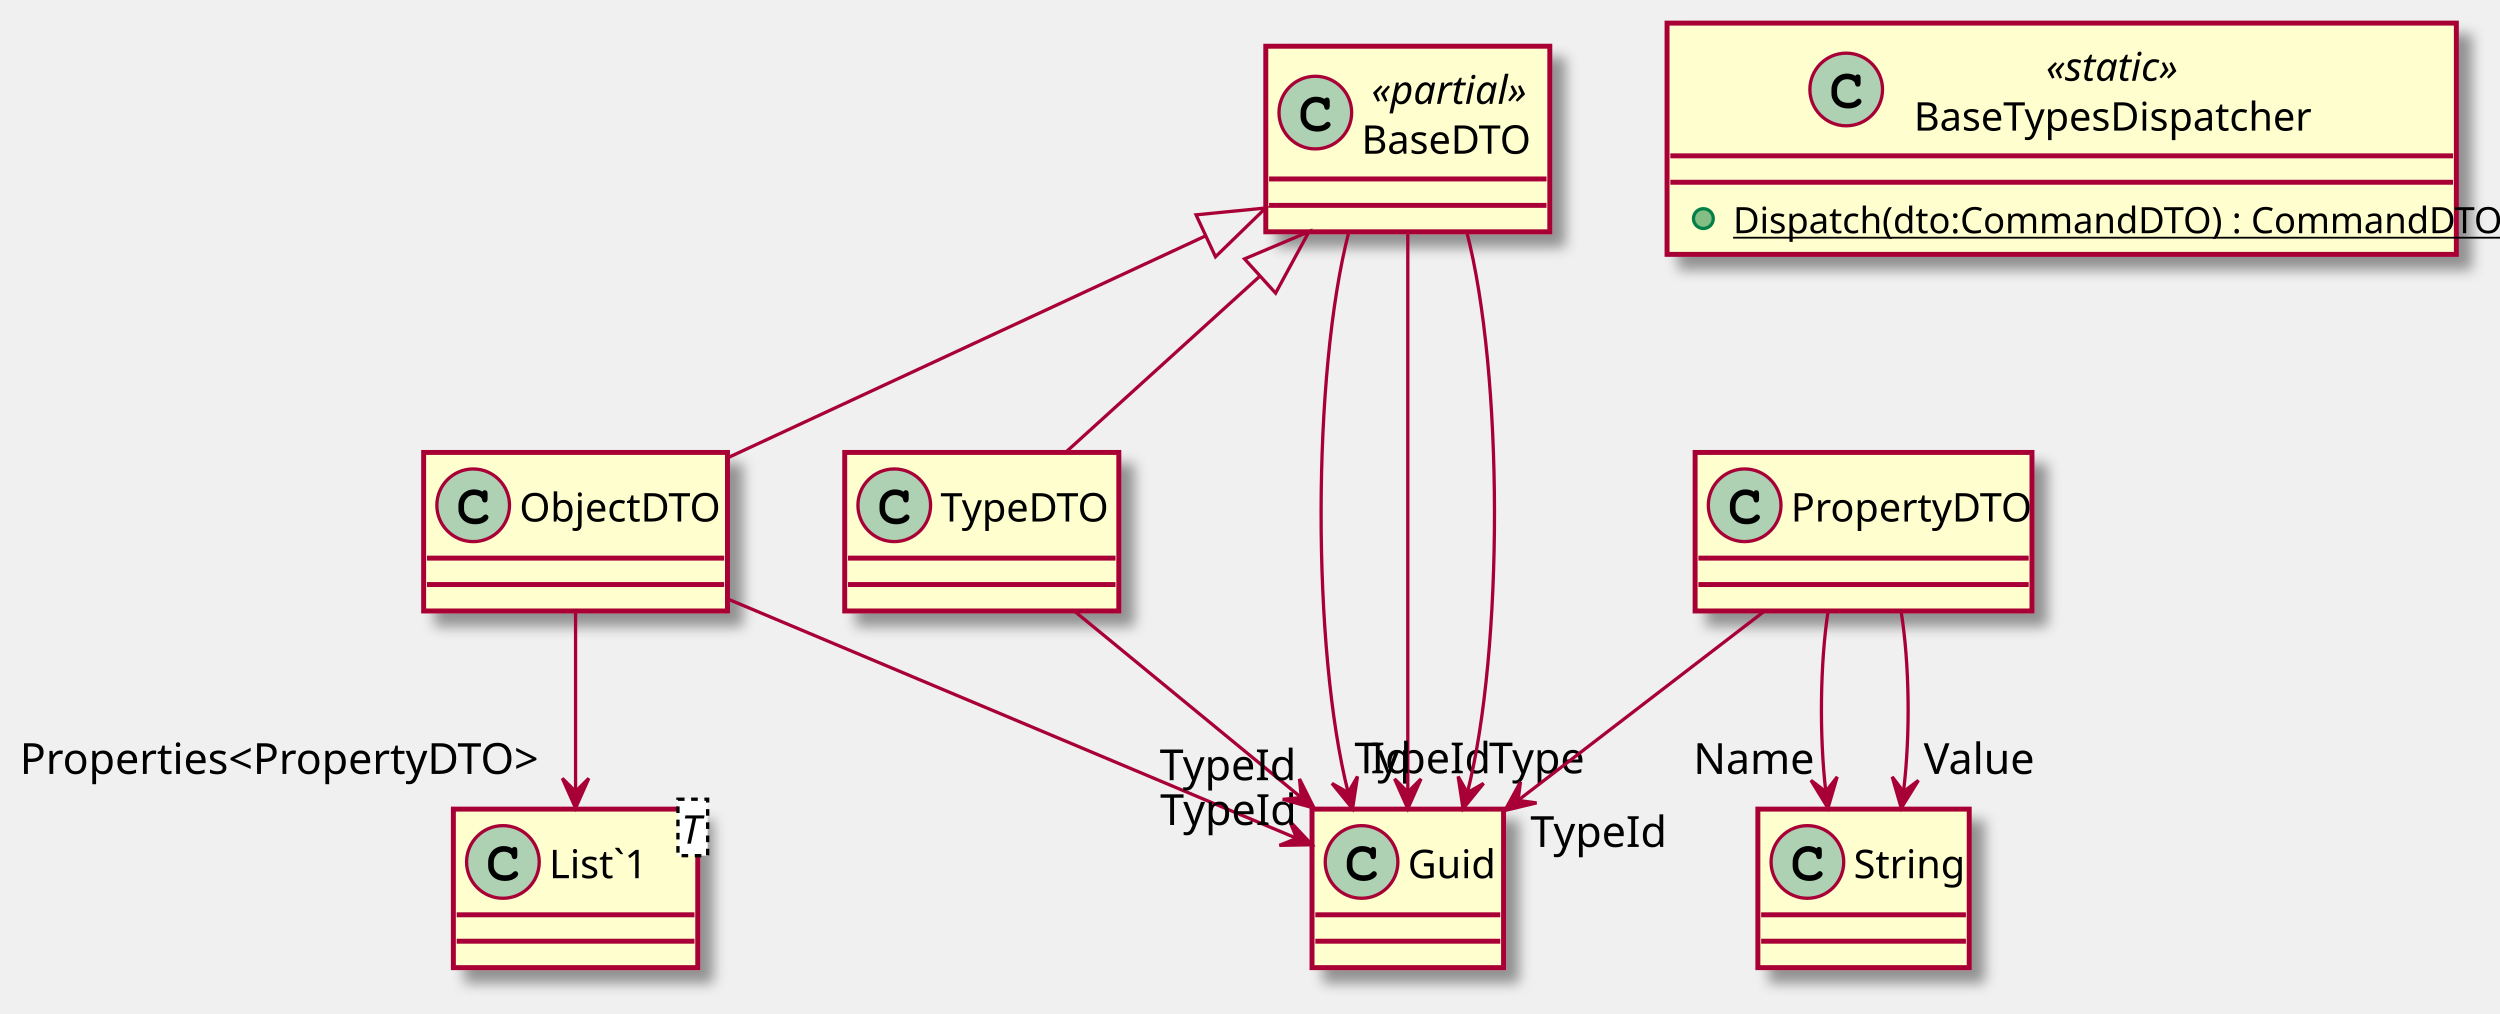
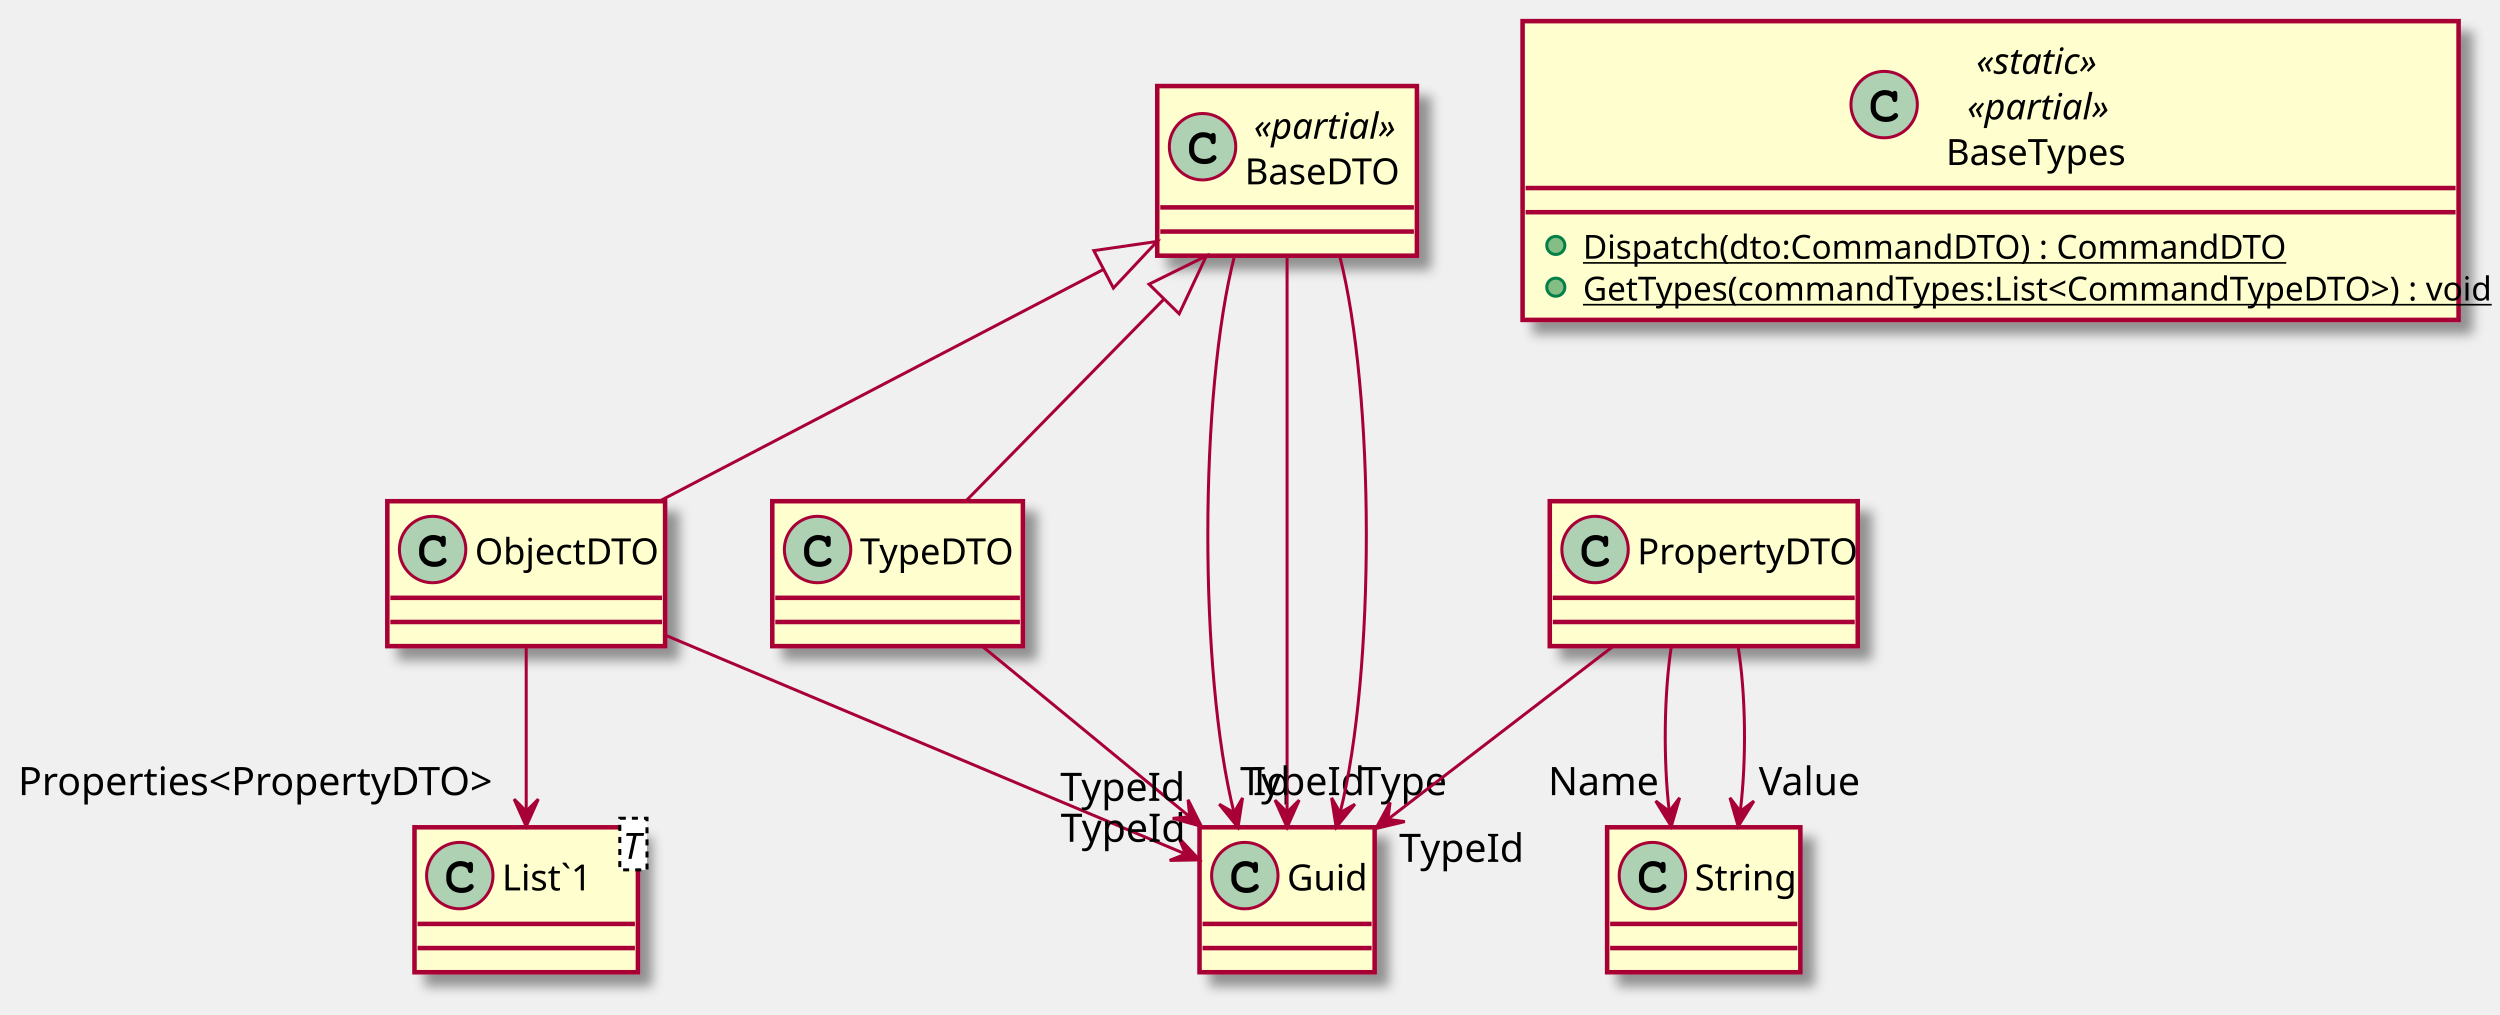
- <svg xmlns="http://www.w3.org/2000/svg" contentScriptType="application/ecmascript" contentStyleType="text/css" height="307px" preserveAspectRatio="none" style="width:757px;height:307px;background:#FFFFFF;" version="1.1" viewBox="0 0 757 307" width="757px" zoomAndPan="magnify">
+ <svg xmlns="http://www.w3.org/2000/svg" contentScriptType="application/ecmascript" contentStyleType="text/css" height="336px" preserveAspectRatio="none" style="width:828px;height:336px;background:#FFFFFF;" version="1.1" viewBox="0 0 828 336" width="828px" zoomAndPan="magnify">
  <defs>
-     <filter height="300%" id="fe3j4fyszz6uo" width="300%" x="-1" y="-1">
+     <filter height="300%" id="fujq2qjfokccp" width="300%" x="-1" y="-1">
      <feGaussianBlur result="blurOut" stdDeviation="2.0" />
      <feColorMatrix in="blurOut" result="blurOut2" type="matrix" values="0 0 0 0 0 0 0 0 0 0 0 0 0 0 0 0 0 0 .4 0" />
      <feOffset dx="4.0" dy="4.0" in="blurOut2" result="blurOut3" />
      <feBlend in="SourceGraphic" in2="blurOut3" mode="normal" />
    </filter>
  </defs>
  <g>
-     <rect codeLine="1" fill="#FEFECE" filter="url(#fe3j4fyszz6uo)" height="56.188" id="BaseDTO" style="stroke:#A80036;stroke-width:1.5;" width="86" x="383.281" y="14" />
-     <ellipse cx="398.281" cy="34.094" fill="#ADD1B2" rx="11" ry="11" style="stroke:#A80036;stroke-width:1.0;" />
-     <path d="M401.047,29.969 Q401.203,29.75 401.391,29.641 Q401.578,29.531 401.797,29.531 Q402.172,29.531 402.406,29.789 Q402.641,30.047 402.641,30.656 L402.641,32.109 Q402.641,32.719 402.406,32.984 Q402.172,33.25 401.797,33.25 Q401.453,33.25 401.25,33.047 Q401.047,32.859 400.938,32.344 Q400.891,31.984 400.703,31.797 Q400.375,31.422 399.766,31.203 Q399.156,30.984 398.531,30.984 Q397.766,30.984 397.133,31.312 Q396.5,31.641 396.008,32.391 Q395.516,33.141 395.516,34.172 L395.516,35.266 Q395.516,36.5 396.406,37.32 Q397.297,38.141 398.891,38.141 Q399.828,38.141 400.484,37.891 Q400.875,37.734 401.297,37.297 Q401.562,37.031 401.711,36.953 Q401.859,36.875 402.062,36.875 Q402.391,36.875 402.648,37.133 Q402.906,37.391 402.906,37.734 Q402.906,38.078 402.562,38.484 Q402.062,39.062 401.266,39.391 Q400.188,39.844 398.891,39.844 Q397.375,39.844 396.172,39.219 Q395.188,38.719 394.5,37.648 Q393.812,36.578 393.812,35.297 L393.812,34.141 Q393.812,32.812 394.43,31.664 Q395.047,30.516 396.141,29.898 Q397.234,29.281 398.469,29.281 Q399.203,29.281 399.852,29.445 Q400.5,29.609 401.047,29.969 Z " fill="#000000" />
-     <text fill="#000000" font-family="sans-serif" font-size="12" font-style="italic" lengthAdjust="spacing" textLength="48" x="415.281" y="31.457">«partial»</text>
-     <text fill="#000000" font-family="sans-serif" font-size="12" lengthAdjust="spacing" textLength="54" x="412.281" y="46.551">BaseDTO</text>
-     <line style="stroke:#A80036;stroke-width:1.5;" x1="384.281" x2="468.281" y1="54.188" y2="54.188" />
-     <line style="stroke:#A80036;stroke-width:1.5;" x1="384.281" x2="468.281" y1="62.188" y2="62.188" />
-     <rect codeLine="3" fill="#FEFECE" filter="url(#fe3j4fyszz6uo)" height="48" id="PropertyDTO" style="stroke:#A80036;stroke-width:1.5;" width="102" x="513.281" y="137" />
-     <ellipse cx="528.281" cy="153" fill="#ADD1B2" rx="11" ry="11" style="stroke:#A80036;stroke-width:1.0;" />
-     <path d="M531.047,148.875 Q531.203,148.656 531.391,148.547 Q531.578,148.438 531.797,148.438 Q532.172,148.438 532.406,148.695 Q532.641,148.953 532.641,149.562 L532.641,151.016 Q532.641,151.625 532.406,151.891 Q532.172,152.156 531.797,152.156 Q531.453,152.156 531.25,151.953 Q531.047,151.766 530.938,151.25 Q530.891,150.891 530.703,150.703 Q530.375,150.328 529.766,150.109 Q529.156,149.891 528.531,149.891 Q527.766,149.891 527.133,150.219 Q526.5,150.547 526.008,151.297 Q525.516,152.047 525.516,153.078 L525.516,154.172 Q525.516,155.406 526.406,156.227 Q527.297,157.047 528.891,157.047 Q529.828,157.047 530.484,156.797 Q530.875,156.641 531.297,156.203 Q531.562,155.938 531.711,155.859 Q531.859,155.781 532.062,155.781 Q532.391,155.781 532.648,156.039 Q532.906,156.297 532.906,156.641 Q532.906,156.984 532.562,157.391 Q532.062,157.969 531.266,158.297 Q530.188,158.75 528.891,158.75 Q527.375,158.75 526.172,158.125 Q525.188,157.625 524.5,156.555 Q523.812,155.484 523.812,154.203 L523.812,153.047 Q523.812,151.719 524.43,150.57 Q525.047,149.422 526.141,148.805 Q527.234,148.188 528.469,148.188 Q529.203,148.188 529.852,148.352 Q530.5,148.516 531.047,148.875 Z " fill="#000000" />
-     <text fill="#000000" font-family="sans-serif" font-size="12" lengthAdjust="spacing" textLength="70" x="542.281" y="157.91">PropertyDTO</text>
-     <line style="stroke:#A80036;stroke-width:1.5;" x1="514.281" x2="614.281" y1="169" y2="169" />
-     <line style="stroke:#A80036;stroke-width:1.5;" x1="514.281" x2="614.281" y1="177" y2="177" />
-     <rect codeLine="5" fill="#FEFECE" filter="url(#fe3j4fyszz6uo)" height="48" id="ObjectDTO" style="stroke:#A80036;stroke-width:1.5;" width="92" x="128.281" y="137" />
-     <ellipse cx="143.281" cy="153" fill="#ADD1B2" rx="11" ry="11" style="stroke:#A80036;stroke-width:1.0;" />
-     <path d="M146.047,148.875 Q146.203,148.656 146.391,148.547 Q146.578,148.438 146.797,148.438 Q147.172,148.438 147.406,148.695 Q147.641,148.953 147.641,149.562 L147.641,151.016 Q147.641,151.625 147.406,151.891 Q147.172,152.156 146.797,152.156 Q146.453,152.156 146.25,151.953 Q146.047,151.766 145.938,151.25 Q145.891,150.891 145.703,150.703 Q145.375,150.328 144.766,150.109 Q144.156,149.891 143.531,149.891 Q142.766,149.891 142.133,150.219 Q141.5,150.547 141.008,151.297 Q140.516,152.047 140.516,153.078 L140.516,154.172 Q140.516,155.406 141.406,156.227 Q142.297,157.047 143.891,157.047 Q144.828,157.047 145.484,156.797 Q145.875,156.641 146.297,156.203 Q146.562,155.938 146.711,155.859 Q146.859,155.781 147.062,155.781 Q147.391,155.781 147.648,156.039 Q147.906,156.297 147.906,156.641 Q147.906,156.984 147.562,157.391 Q147.062,157.969 146.266,158.297 Q145.188,158.75 143.891,158.75 Q142.375,158.75 141.172,158.125 Q140.188,157.625 139.5,156.555 Q138.812,155.484 138.812,154.203 L138.812,153.047 Q138.812,151.719 139.43,150.57 Q140.047,149.422 141.141,148.805 Q142.234,148.188 143.469,148.188 Q144.203,148.188 144.852,148.352 Q145.5,148.516 146.047,148.875 Z " fill="#000000" />
-     <text fill="#000000" font-family="sans-serif" font-size="12" lengthAdjust="spacing" textLength="60" x="157.281" y="157.91">ObjectDTO</text>
-     <line style="stroke:#A80036;stroke-width:1.5;" x1="129.281" x2="219.281" y1="169" y2="169" />
-     <line style="stroke:#A80036;stroke-width:1.5;" x1="129.281" x2="219.281" y1="177" y2="177" />
-     <rect codeLine="7" fill="#FEFECE" filter="url(#fe3j4fyszz6uo)" height="48" id="TypeDTO" style="stroke:#A80036;stroke-width:1.5;" width="83" x="255.781" y="137" />
-     <ellipse cx="270.781" cy="153" fill="#ADD1B2" rx="11" ry="11" style="stroke:#A80036;stroke-width:1.0;" />
-     <path d="M273.547,148.875 Q273.703,148.656 273.891,148.547 Q274.078,148.438 274.297,148.438 Q274.672,148.438 274.906,148.695 Q275.141,148.953 275.141,149.562 L275.141,151.016 Q275.141,151.625 274.906,151.891 Q274.672,152.156 274.297,152.156 Q273.953,152.156 273.75,151.953 Q273.547,151.766 273.438,151.25 Q273.391,150.891 273.203,150.703 Q272.875,150.328 272.266,150.109 Q271.656,149.891 271.031,149.891 Q270.266,149.891 269.633,150.219 Q269,150.547 268.508,151.297 Q268.016,152.047 268.016,153.078 L268.016,154.172 Q268.016,155.406 268.906,156.227 Q269.797,157.047 271.391,157.047 Q272.328,157.047 272.984,156.797 Q273.375,156.641 273.797,156.203 Q274.062,155.938 274.211,155.859 Q274.359,155.781 274.562,155.781 Q274.891,155.781 275.148,156.039 Q275.406,156.297 275.406,156.641 Q275.406,156.984 275.062,157.391 Q274.562,157.969 273.766,158.297 Q272.688,158.75 271.391,158.75 Q269.875,158.75 268.672,158.125 Q267.688,157.625 267,156.555 Q266.312,155.484 266.312,154.203 L266.312,153.047 Q266.312,151.719 266.93,150.57 Q267.547,149.422 268.641,148.805 Q269.734,148.188 270.969,148.188 Q271.703,148.188 272.352,148.352 Q273,148.516 273.547,148.875 Z " fill="#000000" />
-     <text fill="#000000" font-family="sans-serif" font-size="12" lengthAdjust="spacing" textLength="51" x="284.781" y="157.91">TypeDTO</text>
-     <line style="stroke:#A80036;stroke-width:1.5;" x1="256.781" x2="337.781" y1="169" y2="169" />
-     <line style="stroke:#A80036;stroke-width:1.5;" x1="256.781" x2="337.781" y1="177" y2="177" />
-     <rect codeLine="9" fill="#FEFECE" filter="url(#fe3j4fyszz6uo)" height="70.023" id="BaseTypesDispatcher" style="stroke:#A80036;stroke-width:1.5;" width="239" x="504.781" y="7" />
-     <ellipse cx="559.031" cy="27.094" fill="#ADD1B2" rx="11" ry="11" style="stroke:#A80036;stroke-width:1.0;" />
-     <path d="M561.797,22.969 Q561.953,22.75 562.141,22.641 Q562.328,22.531 562.547,22.531 Q562.922,22.531 563.156,22.789 Q563.391,23.047 563.391,23.656 L563.391,25.109 Q563.391,25.719 563.156,25.984 Q562.922,26.25 562.547,26.25 Q562.203,26.25 562,26.047 Q561.797,25.859 561.688,25.344 Q561.641,24.984 561.453,24.797 Q561.125,24.422 560.516,24.203 Q559.906,23.984 559.281,23.984 Q558.516,23.984 557.883,24.312 Q557.25,24.641 556.758,25.391 Q556.266,26.141 556.266,27.172 L556.266,28.266 Q556.266,29.5 557.156,30.32 Q558.047,31.141 559.641,31.141 Q560.578,31.141 561.234,30.891 Q561.625,30.734 562.047,30.297 Q562.312,30.031 562.461,29.953 Q562.609,29.875 562.812,29.875 Q563.141,29.875 563.398,30.133 Q563.656,30.391 563.656,30.734 Q563.656,31.078 563.312,31.484 Q562.812,32.062 562.016,32.391 Q560.938,32.844 559.641,32.844 Q558.125,32.844 556.922,32.219 Q555.938,31.719 555.25,30.648 Q554.562,29.578 554.562,28.297 L554.562,27.141 Q554.562,25.812 555.18,24.664 Q555.797,23.516 556.891,22.898 Q557.984,22.281 559.219,22.281 Q559.953,22.281 560.602,22.445 Q561.25,22.609 561.797,22.969 Z " fill="#000000" />
-     <text fill="#000000" font-family="sans-serif" font-size="12" font-style="italic" lengthAdjust="spacing" textLength="42" x="619.531" y="24.457">«static»</text>
-     <text fill="#000000" font-family="sans-serif" font-size="12" lengthAdjust="spacing" textLength="122" x="579.531" y="39.551">BaseTypesDispatcher</text>
-     <line style="stroke:#A80036;stroke-width:1.5;" x1="505.781" x2="742.781" y1="47.188" y2="47.188" />
-     <line style="stroke:#A80036;stroke-width:1.5;" x1="505.781" x2="742.781" y1="55.188" y2="55.188" />
-     <ellipse cx="515.781" cy="66.188" fill="#84BE84" rx="3" ry="3" style="stroke:#038048;stroke-width:1.0;" />
-     <text fill="#000000" font-family="sans-serif" font-size="11" lengthAdjust="spacing" text-decoration="underline" textLength="213" x="524.781" y="70.606">Dispatch(dto:CommandDTO) : CommandDTO</text>
-     <rect codeLine="12" fill="#FEFECE" filter="url(#fe3j4fyszz6uo)" height="48" id="List`1" style="stroke:#A80036;stroke-width:1.5;" width="74" x="137.281" y="245" />
-     <ellipse cx="152.281" cy="261" fill="#ADD1B2" rx="11" ry="11" style="stroke:#A80036;stroke-width:1.0;" />
-     <path d="M155.047,256.875 Q155.203,256.656 155.391,256.547 Q155.578,256.438 155.797,256.438 Q156.172,256.438 156.406,256.695 Q156.641,256.953 156.641,257.562 L156.641,259.016 Q156.641,259.625 156.406,259.891 Q156.172,260.156 155.797,260.156 Q155.453,260.156 155.25,259.953 Q155.047,259.766 154.938,259.25 Q154.891,258.891 154.703,258.703 Q154.375,258.328 153.766,258.109 Q153.156,257.891 152.531,257.891 Q151.766,257.891 151.133,258.219 Q150.5,258.547 150.008,259.297 Q149.516,260.047 149.516,261.078 L149.516,262.172 Q149.516,263.406 150.406,264.227 Q151.297,265.047 152.891,265.047 Q153.828,265.047 154.484,264.797 Q154.875,264.641 155.297,264.203 Q155.562,263.938 155.711,263.859 Q155.859,263.781 156.062,263.781 Q156.391,263.781 156.648,264.039 Q156.906,264.297 156.906,264.641 Q156.906,264.984 156.562,265.391 Q156.062,265.969 155.266,266.297 Q154.188,266.75 152.891,266.75 Q151.375,266.75 150.172,266.125 Q149.188,265.625 148.5,264.555 Q147.812,263.484 147.812,262.203 L147.812,261.047 Q147.812,259.719 148.43,258.57 Q149.047,257.422 150.141,256.805 Q151.234,256.188 152.469,256.188 Q153.203,256.188 153.852,256.352 Q154.5,256.516 155.047,256.875 Z " fill="#000000" />
-     <text fill="#000000" font-family="sans-serif" font-size="12" lengthAdjust="spacing" textLength="31" x="166.281" y="265.91">List`1</text>
-     <rect fill="#FFFFFF" height="17.094" style="stroke:#000000;stroke-width:1.0;stroke-dasharray:2.0,2.0;" width="9" x="205.281" y="242" />
-     <text fill="#000000" font-family="sans-serif" font-size="12" font-style="italic" lengthAdjust="spacing" textLength="7" x="206.281" y="255.457">T</text>
-     <line style="stroke:#A80036;stroke-width:1.5;" x1="138.281" x2="210.281" y1="277" y2="277" />
-     <line style="stroke:#A80036;stroke-width:1.5;" x1="138.281" x2="210.281" y1="285" y2="285" />
-     <rect fill="#FEFECE" filter="url(#fe3j4fyszz6uo)" height="48" id="Guid" style="stroke:#A80036;stroke-width:1.5;" width="58" x="397.281" y="245" />
-     <ellipse cx="412.281" cy="261" fill="#ADD1B2" rx="11" ry="11" style="stroke:#A80036;stroke-width:1.0;" />
-     <path d="M415.047,256.875 Q415.203,256.656 415.391,256.547 Q415.578,256.438 415.797,256.438 Q416.172,256.438 416.406,256.695 Q416.641,256.953 416.641,257.562 L416.641,259.016 Q416.641,259.625 416.406,259.891 Q416.172,260.156 415.797,260.156 Q415.453,260.156 415.25,259.953 Q415.047,259.766 414.938,259.25 Q414.891,258.891 414.703,258.703 Q414.375,258.328 413.766,258.109 Q413.156,257.891 412.531,257.891 Q411.766,257.891 411.133,258.219 Q410.5,258.547 410.008,259.297 Q409.516,260.047 409.516,261.078 L409.516,262.172 Q409.516,263.406 410.406,264.227 Q411.297,265.047 412.891,265.047 Q413.828,265.047 414.484,264.797 Q414.875,264.641 415.297,264.203 Q415.562,263.938 415.711,263.859 Q415.859,263.781 416.062,263.781 Q416.391,263.781 416.648,264.039 Q416.906,264.297 416.906,264.641 Q416.906,264.984 416.562,265.391 Q416.062,265.969 415.266,266.297 Q414.188,266.75 412.891,266.75 Q411.375,266.75 410.172,266.125 Q409.188,265.625 408.5,264.555 Q407.812,263.484 407.812,262.203 L407.812,261.047 Q407.812,259.719 408.43,258.57 Q409.047,257.422 410.141,256.805 Q411.234,256.188 412.469,256.188 Q413.203,256.188 413.852,256.352 Q414.5,256.516 415.047,256.875 Z " fill="#000000" />
-     <text fill="#000000" font-family="sans-serif" font-size="12" lengthAdjust="spacing" textLength="26" x="426.281" y="265.91">Guid</text>
-     <line style="stroke:#A80036;stroke-width:1.5;" x1="398.281" x2="454.281" y1="277" y2="277" />
-     <line style="stroke:#A80036;stroke-width:1.5;" x1="398.281" x2="454.281" y1="285" y2="285" />
-     <rect fill="#FEFECE" filter="url(#fe3j4fyszz6uo)" height="48" id="String" style="stroke:#A80036;stroke-width:1.5;" width="64" x="532.281" y="245" />
-     <ellipse cx="547.281" cy="261" fill="#ADD1B2" rx="11" ry="11" style="stroke:#A80036;stroke-width:1.0;" />
-     <path d="M550.047,256.875 Q550.203,256.656 550.391,256.547 Q550.578,256.438 550.797,256.438 Q551.172,256.438 551.406,256.695 Q551.641,256.953 551.641,257.562 L551.641,259.016 Q551.641,259.625 551.406,259.891 Q551.172,260.156 550.797,260.156 Q550.453,260.156 550.25,259.953 Q550.047,259.766 549.938,259.25 Q549.891,258.891 549.703,258.703 Q549.375,258.328 548.766,258.109 Q548.156,257.891 547.531,257.891 Q546.766,257.891 546.133,258.219 Q545.5,258.547 545.008,259.297 Q544.516,260.047 544.516,261.078 L544.516,262.172 Q544.516,263.406 545.406,264.227 Q546.297,265.047 547.891,265.047 Q548.828,265.047 549.484,264.797 Q549.875,264.641 550.297,264.203 Q550.562,263.938 550.711,263.859 Q550.859,263.781 551.062,263.781 Q551.391,263.781 551.648,264.039 Q551.906,264.297 551.906,264.641 Q551.906,264.984 551.562,265.391 Q551.062,265.969 550.266,266.297 Q549.188,266.75 547.891,266.75 Q546.375,266.75 545.172,266.125 Q544.188,265.625 543.5,264.555 Q542.812,263.484 542.812,262.203 L542.812,261.047 Q542.812,259.719 543.43,258.57 Q544.047,257.422 545.141,256.805 Q546.234,256.188 547.469,256.188 Q548.203,256.188 548.852,256.352 Q549.5,256.516 550.047,256.875 Z " fill="#000000" />
-     <text fill="#000000" font-family="sans-serif" font-size="12" lengthAdjust="spacing" textLength="32" x="561.281" y="265.91">String</text>
-     <line style="stroke:#A80036;stroke-width:1.5;" x1="533.281" x2="595.281" y1="277" y2="277" />
-     <line style="stroke:#A80036;stroke-width:1.5;" x1="533.281" x2="595.281" y1="285" y2="285" />
-     <path codeLine="14" d="M408.451,70.14 C397.301,113.13 397.221,196.47 408.231,240 " fill="none" id="BaseDTO-to-Guid" style="stroke:#A80036;stroke-width:1.0;" />
-     <polygon fill="#A80036" points="409.551,244.85,411.047,235.115,408.238,240.025,403.328,237.216,409.551,244.85" style="stroke:#A80036;stroke-width:1.0;" />
-     <text fill="#000000" font-family="sans-serif" font-size="13" lengthAdjust="spacing" textLength="38" x="410.133" y="234.152">TypeId</text>
-     <path codeLine="15" d="M426.281,70.14 C426.281,113.04 426.281,196.13 426.281,239.73 " fill="none" id="BaseDTO-to-Guid-1" style="stroke:#A80036;stroke-width:1.0;" />
-     <polygon fill="#A80036" points="426.281,244.85,430.281,235.85,426.281,239.85,422.281,235.85,426.281,244.85" style="stroke:#A80036;stroke-width:1.0;" />
-     <text fill="#000000" font-family="sans-serif" font-size="13" lengthAdjust="spacing" textLength="10" x="415" y="234.152">Id</text>
-     <path codeLine="16" d="M444.111,70.14 C455.261,113.13 455.341,196.47 444.331,240 " fill="none" id="BaseDTO-to-Guid-2" style="stroke:#A80036;stroke-width:1.0;" />
-     <polygon fill="#A80036" points="443.011,244.85,449.235,237.216,444.324,240.025,441.515,235.115,443.011,244.85" style="stroke:#A80036;stroke-width:1.0;" />
-     <text fill="#000000" font-family="sans-serif" font-size="13" lengthAdjust="spacing" textLength="28" x="450.886" y="234.152">Type</text>
-     <path codeLine="17" d="M534.341,185 C512.401,201.85 482.601,224.74 459.851,242.21 " fill="none" id="PropertyDTO-to-Guid" style="stroke:#A80036;stroke-width:1.0;" />
-     <polygon fill="#A80036" points="455.691,245.41,465.268,243.111,459.66,242.369,460.403,236.761,455.691,245.41" style="stroke:#A80036;stroke-width:1.0;" />
-     <text fill="#000000" font-family="sans-serif" font-size="13" lengthAdjust="spacing" textLength="38" x="463.407" y="256.449">TypeId</text>
-     <path codeLine="18" d="M553.551,185 C551.121,201 550.881,222.45 552.831,239.53 " fill="none" id="PropertyDTO-to-String" style="stroke:#A80036;stroke-width:1.0;" />
-     <polygon fill="#A80036" points="553.511,244.68,556.294,235.232,552.854,239.723,548.363,236.284,553.511,244.68" style="stroke:#A80036;stroke-width:1.0;" />
-     <text fill="#000000" font-family="sans-serif" font-size="13" lengthAdjust="spacing" textLength="34" x="512.742" y="234.34">Name</text>
-     <path codeLine="19" d="M575.641,185 C578.211,201 578.471,222.45 576.401,239.53 " fill="none" id="PropertyDTO-to-String-1" style="stroke:#A80036;stroke-width:1.0;" />
-     <polygon fill="#A80036" points="575.691,244.68,580.887,236.313,576.376,239.727,572.962,235.217,575.691,244.68" style="stroke:#A80036;stroke-width:1.0;" />
-     <text fill="#000000" font-family="sans-serif" font-size="13" lengthAdjust="spacing" textLength="33" x="582.494" y="234.34">Value</text>
-     <path codeLine="20" d="M364.871,71.51 C320.351,92.18 261.101,119.69 220.551,138.52 " fill="none" id="BaseDTO-backto-ObjectDTO" style="stroke:#A80036;stroke-width:1.0;" />
-     <polygon fill="none" points="362.161,65.05,383.251,62.98,368.051,77.75,362.161,65.05" style="stroke:#A80036;stroke-width:1.0;" />
-     <path codeLine="21" d="M220.501,181.44 C270.271,202.38 348.241,235.17 392.541,253.81 " fill="none" id="ObjectDTO-to-Guid" style="stroke:#A80036;stroke-width:1.0;" />
-     <polygon fill="#A80036" points="397.251,255.79,390.517,248.603,392.645,253.845,387.404,255.973,397.251,255.79" style="stroke:#A80036;stroke-width:1.0;" />
-     <text fill="#000000" font-family="sans-serif" font-size="13" lengthAdjust="spacing" textLength="38" x="351.296" y="249.801">TypeId</text>
-     <path codeLine="22" d="M174.281,185 C174.281,201 174.281,222.45 174.281,239.53 " fill="none" id="ObjectDTO-to-List`1" style="stroke:#A80036;stroke-width:1.0;" />
-     <polygon fill="#A80036" points="174.281,244.68,178.281,235.68,174.281,239.68,170.281,235.68,174.281,244.68" style="stroke:#A80036;stroke-width:1.0;" />
-     <text fill="#000000" font-family="sans-serif" font-size="13" lengthAdjust="spacing" textLength="150" x="6" y="234.34">Properties&lt;PropertyDTO&gt;</text>
-     <path codeLine="23" d="M381.341,83.76 C361.701,101.57 339.391,121.81 322.691,136.95 " fill="none" id="BaseDTO-backto-TypeDTO" style="stroke:#A80036;stroke-width:1.0;" />
-     <polygon fill="none" points="376.841,78.39,396.361,70.14,386.251,88.76,376.841,78.39" style="stroke:#A80036;stroke-width:1.0;" />
-     <path codeLine="24" d="M325.271,185 C345.501,201.62 372.881,224.12 394.021,241.5 " fill="none" id="TypeDTO-to-Guid" style="stroke:#A80036;stroke-width:1.0;" />
-     <polygon fill="#A80036" points="397.901,244.68,393.493,235.873,394.04,241.503,388.41,242.05,397.901,244.68" style="stroke:#A80036;stroke-width:1.0;" />
-     <text fill="#000000" font-family="sans-serif" font-size="13" lengthAdjust="spacing" textLength="38" x="351.166" y="236.249">TypeId</text>
+     <rect codeLine="1" fill="#FEFECE" filter="url(#fujq2qjfokccp)" height="56.188" id="BaseDTO" style="stroke:#A80036;stroke-width:1.5;" width="86" x="383.281" y="28.5" />
+     <ellipse cx="398.281" cy="48.594" fill="#ADD1B2" rx="11" ry="11" style="stroke:#A80036;stroke-width:1.0;" />
+     <path d="M401.047,44.469 Q401.203,44.25 401.391,44.141 Q401.578,44.031 401.797,44.031 Q402.172,44.031 402.406,44.289 Q402.641,44.547 402.641,45.156 L402.641,46.609 Q402.641,47.219 402.406,47.484 Q402.172,47.75 401.797,47.75 Q401.453,47.75 401.25,47.547 Q401.047,47.359 400.938,46.844 Q400.891,46.484 400.703,46.297 Q400.375,45.922 399.766,45.703 Q399.156,45.484 398.531,45.484 Q397.766,45.484 397.133,45.812 Q396.5,46.141 396.008,46.891 Q395.516,47.641 395.516,48.672 L395.516,49.766 Q395.516,51 396.406,51.82 Q397.297,52.641 398.891,52.641 Q399.828,52.641 400.484,52.391 Q400.875,52.234 401.297,51.797 Q401.562,51.531 401.711,51.453 Q401.859,51.375 402.062,51.375 Q402.391,51.375 402.648,51.633 Q402.906,51.891 402.906,52.234 Q402.906,52.578 402.562,52.984 Q402.062,53.562 401.266,53.891 Q400.188,54.344 398.891,54.344 Q397.375,54.344 396.172,53.719 Q395.188,53.219 394.5,52.148 Q393.812,51.078 393.812,49.797 L393.812,48.641 Q393.812,47.312 394.43,46.164 Q395.047,45.016 396.141,44.398 Q397.234,43.781 398.469,43.781 Q399.203,43.781 399.852,43.945 Q400.5,44.109 401.047,44.469 Z " fill="#000000" />
+     <text fill="#000000" font-family="sans-serif" font-size="12" font-style="italic" lengthAdjust="spacing" textLength="48" x="415.281" y="45.957">«partial»</text>
+     <text fill="#000000" font-family="sans-serif" font-size="12" lengthAdjust="spacing" textLength="54" x="412.281" y="61.051">BaseDTO</text>
+     <line style="stroke:#A80036;stroke-width:1.5;" x1="384.281" x2="468.281" y1="68.688" y2="68.688" />
+     <line style="stroke:#A80036;stroke-width:1.5;" x1="384.281" x2="468.281" y1="76.688" y2="76.688" />
+     <rect codeLine="3" fill="#FEFECE" filter="url(#fujq2qjfokccp)" height="48" id="PropertyDTO" style="stroke:#A80036;stroke-width:1.5;" width="102" x="513.281" y="166" />
+     <ellipse cx="528.281" cy="182" fill="#ADD1B2" rx="11" ry="11" style="stroke:#A80036;stroke-width:1.0;" />
+     <path d="M531.047,177.875 Q531.203,177.656 531.391,177.547 Q531.578,177.438 531.797,177.438 Q532.172,177.438 532.406,177.695 Q532.641,177.953 532.641,178.562 L532.641,180.016 Q532.641,180.625 532.406,180.891 Q532.172,181.156 531.797,181.156 Q531.453,181.156 531.25,180.953 Q531.047,180.766 530.938,180.25 Q530.891,179.891 530.703,179.703 Q530.375,179.328 529.766,179.109 Q529.156,178.891 528.531,178.891 Q527.766,178.891 527.133,179.219 Q526.5,179.547 526.008,180.297 Q525.516,181.047 525.516,182.078 L525.516,183.172 Q525.516,184.406 526.406,185.227 Q527.297,186.047 528.891,186.047 Q529.828,186.047 530.484,185.797 Q530.875,185.641 531.297,185.203 Q531.562,184.938 531.711,184.859 Q531.859,184.781 532.062,184.781 Q532.391,184.781 532.648,185.039 Q532.906,185.297 532.906,185.641 Q532.906,185.984 532.562,186.391 Q532.062,186.969 531.266,187.297 Q530.188,187.75 528.891,187.75 Q527.375,187.75 526.172,187.125 Q525.188,186.625 524.5,185.555 Q523.812,184.484 523.812,183.203 L523.812,182.047 Q523.812,180.719 524.43,179.57 Q525.047,178.422 526.141,177.805 Q527.234,177.188 528.469,177.188 Q529.203,177.188 529.852,177.352 Q530.5,177.516 531.047,177.875 Z " fill="#000000" />
+     <text fill="#000000" font-family="sans-serif" font-size="12" lengthAdjust="spacing" textLength="70" x="542.281" y="186.91">PropertyDTO</text>
+     <line style="stroke:#A80036;stroke-width:1.5;" x1="514.281" x2="614.281" y1="198" y2="198" />
+     <line style="stroke:#A80036;stroke-width:1.5;" x1="514.281" x2="614.281" y1="206" y2="206" />
+     <rect codeLine="5" fill="#FEFECE" filter="url(#fujq2qjfokccp)" height="48" id="ObjectDTO" style="stroke:#A80036;stroke-width:1.5;" width="92" x="128.281" y="166" />
+     <ellipse cx="143.281" cy="182" fill="#ADD1B2" rx="11" ry="11" style="stroke:#A80036;stroke-width:1.0;" />
+     <path d="M146.047,177.875 Q146.203,177.656 146.391,177.547 Q146.578,177.438 146.797,177.438 Q147.172,177.438 147.406,177.695 Q147.641,177.953 147.641,178.562 L147.641,180.016 Q147.641,180.625 147.406,180.891 Q147.172,181.156 146.797,181.156 Q146.453,181.156 146.25,180.953 Q146.047,180.766 145.938,180.25 Q145.891,179.891 145.703,179.703 Q145.375,179.328 144.766,179.109 Q144.156,178.891 143.531,178.891 Q142.766,178.891 142.133,179.219 Q141.5,179.547 141.008,180.297 Q140.516,181.047 140.516,182.078 L140.516,183.172 Q140.516,184.406 141.406,185.227 Q142.297,186.047 143.891,186.047 Q144.828,186.047 145.484,185.797 Q145.875,185.641 146.297,185.203 Q146.562,184.938 146.711,184.859 Q146.859,184.781 147.062,184.781 Q147.391,184.781 147.648,185.039 Q147.906,185.297 147.906,185.641 Q147.906,185.984 147.562,186.391 Q147.062,186.969 146.266,187.297 Q145.188,187.75 143.891,187.75 Q142.375,187.75 141.172,187.125 Q140.188,186.625 139.5,185.555 Q138.812,184.484 138.812,183.203 L138.812,182.047 Q138.812,180.719 139.43,179.57 Q140.047,178.422 141.141,177.805 Q142.234,177.188 143.469,177.188 Q144.203,177.188 144.852,177.352 Q145.5,177.516 146.047,177.875 Z " fill="#000000" />
+     <text fill="#000000" font-family="sans-serif" font-size="12" lengthAdjust="spacing" textLength="60" x="157.281" y="186.91">ObjectDTO</text>
+     <line style="stroke:#A80036;stroke-width:1.5;" x1="129.281" x2="219.281" y1="198" y2="198" />
+     <line style="stroke:#A80036;stroke-width:1.5;" x1="129.281" x2="219.281" y1="206" y2="206" />
+     <rect codeLine="7" fill="#FEFECE" filter="url(#fujq2qjfokccp)" height="48" id="TypeDTO" style="stroke:#A80036;stroke-width:1.5;" width="83" x="255.781" y="166" />
+     <ellipse cx="270.781" cy="182" fill="#ADD1B2" rx="11" ry="11" style="stroke:#A80036;stroke-width:1.0;" />
+     <path d="M273.547,177.875 Q273.703,177.656 273.891,177.547 Q274.078,177.438 274.297,177.438 Q274.672,177.438 274.906,177.695 Q275.141,177.953 275.141,178.562 L275.141,180.016 Q275.141,180.625 274.906,180.891 Q274.672,181.156 274.297,181.156 Q273.953,181.156 273.75,180.953 Q273.547,180.766 273.438,180.25 Q273.391,179.891 273.203,179.703 Q272.875,179.328 272.266,179.109 Q271.656,178.891 271.031,178.891 Q270.266,178.891 269.633,179.219 Q269,179.547 268.508,180.297 Q268.016,181.047 268.016,182.078 L268.016,183.172 Q268.016,184.406 268.906,185.227 Q269.797,186.047 271.391,186.047 Q272.328,186.047 272.984,185.797 Q273.375,185.641 273.797,185.203 Q274.062,184.938 274.211,184.859 Q274.359,184.781 274.562,184.781 Q274.891,184.781 275.148,185.039 Q275.406,185.297 275.406,185.641 Q275.406,185.984 275.062,186.391 Q274.562,186.969 273.766,187.297 Q272.688,187.75 271.391,187.75 Q269.875,187.75 268.672,187.125 Q267.688,186.625 267,185.555 Q266.312,184.484 266.312,183.203 L266.312,182.047 Q266.312,180.719 266.93,179.57 Q267.547,178.422 268.641,177.805 Q269.734,177.188 270.969,177.188 Q271.703,177.188 272.352,177.352 Q273,177.516 273.547,177.875 Z " fill="#000000" />
+     <text fill="#000000" font-family="sans-serif" font-size="12" lengthAdjust="spacing" textLength="51" x="284.781" y="186.91">TypeDTO</text>
+     <line style="stroke:#A80036;stroke-width:1.5;" x1="256.781" x2="337.781" y1="198" y2="198" />
+     <line style="stroke:#A80036;stroke-width:1.5;" x1="256.781" x2="337.781" y1="206" y2="206" />
+     <rect codeLine="12" fill="#FEFECE" filter="url(#fujq2qjfokccp)" height="98.953" id="BaseTypes" style="stroke:#A80036;stroke-width:1.5;" width="310" x="504.281" y="7" />
+     <ellipse cx="624.031" cy="34.641" fill="#ADD1B2" rx="11" ry="11" style="stroke:#A80036;stroke-width:1.0;" />
+     <path d="M626.797,30.516 Q626.953,30.297 627.141,30.188 Q627.328,30.078 627.547,30.078 Q627.922,30.078 628.156,30.336 Q628.391,30.594 628.391,31.203 L628.391,32.656 Q628.391,33.266 628.156,33.531 Q627.922,33.797 627.547,33.797 Q627.203,33.797 627,33.594 Q626.797,33.406 626.688,32.891 Q626.641,32.531 626.453,32.344 Q626.125,31.969 625.516,31.75 Q624.906,31.531 624.281,31.531 Q623.516,31.531 622.883,31.859 Q622.25,32.188 621.758,32.938 Q621.266,33.688 621.266,34.719 L621.266,35.812 Q621.266,37.047 622.156,37.867 Q623.047,38.688 624.641,38.688 Q625.578,38.688 626.234,38.438 Q626.625,38.281 627.047,37.844 Q627.312,37.578 627.461,37.5 Q627.609,37.422 627.812,37.422 Q628.141,37.422 628.398,37.68 Q628.656,37.938 628.656,38.281 Q628.656,38.625 628.312,39.031 Q627.812,39.609 627.016,39.938 Q625.938,40.391 624.641,40.391 Q623.125,40.391 621.922,39.766 Q620.938,39.266 620.25,38.195 Q619.562,37.125 619.562,35.844 L619.562,34.688 Q619.562,33.359 620.18,32.211 Q620.797,31.062 621.891,30.445 Q622.984,29.828 624.219,29.828 Q624.953,29.828 625.602,29.992 Q626.25,30.156 626.797,30.516 Z " fill="#000000" />
+     <text fill="#000000" font-family="sans-serif" font-size="12" font-style="italic" lengthAdjust="spacing" textLength="42" x="654.531" y="24.457">«static»</text>
+     <text fill="#000000" font-family="sans-serif" font-size="12" font-style="italic" lengthAdjust="spacing" textLength="48" x="651.531" y="39.551">«partial»</text>
+     <text fill="#000000" font-family="sans-serif" font-size="12" lengthAdjust="spacing" textLength="62" x="644.531" y="54.645">BaseTypes</text>
+     <line style="stroke:#A80036;stroke-width:1.5;" x1="505.281" x2="813.281" y1="62.281" y2="62.281" />
+     <line style="stroke:#A80036;stroke-width:1.5;" x1="505.281" x2="813.281" y1="70.281" y2="70.281" />
+     <ellipse cx="515.281" cy="81.281" fill="#84BE84" rx="3" ry="3" style="stroke:#038048;stroke-width:1.0;" />
+     <text fill="#000000" font-family="sans-serif" font-size="11" lengthAdjust="spacing" text-decoration="underline" textLength="213" x="524.281" y="85.7">Dispatch(dto:CommandDTO) : CommandDTO</text>
+     <ellipse cx="515.281" cy="95.117" fill="#84BE84" rx="3" ry="3" style="stroke:#038048;stroke-width:1.0;" />
+     <text fill="#000000" font-family="sans-serif" font-size="11" lengthAdjust="spacing" text-decoration="underline" textLength="284" x="524.281" y="99.536">GetTypes(commandTypes:List&lt;CommandTypeDTO&gt;) : void</text>
+     <rect codeLine="15" fill="#FEFECE" filter="url(#fujq2qjfokccp)" height="48" id="List`1" style="stroke:#A80036;stroke-width:1.5;" width="74" x="137.281" y="274" />
+     <ellipse cx="152.281" cy="290" fill="#ADD1B2" rx="11" ry="11" style="stroke:#A80036;stroke-width:1.0;" />
+     <path d="M155.047,285.875 Q155.203,285.656 155.391,285.547 Q155.578,285.438 155.797,285.438 Q156.172,285.438 156.406,285.695 Q156.641,285.953 156.641,286.562 L156.641,288.016 Q156.641,288.625 156.406,288.891 Q156.172,289.156 155.797,289.156 Q155.453,289.156 155.25,288.953 Q155.047,288.766 154.938,288.25 Q154.891,287.891 154.703,287.703 Q154.375,287.328 153.766,287.109 Q153.156,286.891 152.531,286.891 Q151.766,286.891 151.133,287.219 Q150.5,287.547 150.008,288.297 Q149.516,289.047 149.516,290.078 L149.516,291.172 Q149.516,292.406 150.406,293.227 Q151.297,294.047 152.891,294.047 Q153.828,294.047 154.484,293.797 Q154.875,293.641 155.297,293.203 Q155.562,292.938 155.711,292.859 Q155.859,292.781 156.062,292.781 Q156.391,292.781 156.648,293.039 Q156.906,293.297 156.906,293.641 Q156.906,293.984 156.562,294.391 Q156.062,294.969 155.266,295.297 Q154.188,295.75 152.891,295.75 Q151.375,295.75 150.172,295.125 Q149.188,294.625 148.5,293.555 Q147.812,292.484 147.812,291.203 L147.812,290.047 Q147.812,288.719 148.43,287.57 Q149.047,286.422 150.141,285.805 Q151.234,285.188 152.469,285.188 Q153.203,285.188 153.852,285.352 Q154.5,285.516 155.047,285.875 Z " fill="#000000" />
+     <text fill="#000000" font-family="sans-serif" font-size="12" lengthAdjust="spacing" textLength="31" x="166.281" y="294.91">List`1</text>
+     <rect fill="#FFFFFF" height="17.094" style="stroke:#000000;stroke-width:1.0;stroke-dasharray:2.0,2.0;" width="9" x="205.281" y="271" />
+     <text fill="#000000" font-family="sans-serif" font-size="12" font-style="italic" lengthAdjust="spacing" textLength="7" x="206.281" y="284.457">T</text>
+     <line style="stroke:#A80036;stroke-width:1.5;" x1="138.281" x2="210.281" y1="306" y2="306" />
+     <line style="stroke:#A80036;stroke-width:1.5;" x1="138.281" x2="210.281" y1="314" y2="314" />
+     <rect fill="#FEFECE" filter="url(#fujq2qjfokccp)" height="48" id="Guid" style="stroke:#A80036;stroke-width:1.5;" width="58" x="397.281" y="274" />
+     <ellipse cx="412.281" cy="290" fill="#ADD1B2" rx="11" ry="11" style="stroke:#A80036;stroke-width:1.0;" />
+     <path d="M415.047,285.875 Q415.203,285.656 415.391,285.547 Q415.578,285.438 415.797,285.438 Q416.172,285.438 416.406,285.695 Q416.641,285.953 416.641,286.562 L416.641,288.016 Q416.641,288.625 416.406,288.891 Q416.172,289.156 415.797,289.156 Q415.453,289.156 415.25,288.953 Q415.047,288.766 414.938,288.25 Q414.891,287.891 414.703,287.703 Q414.375,287.328 413.766,287.109 Q413.156,286.891 412.531,286.891 Q411.766,286.891 411.133,287.219 Q410.5,287.547 410.008,288.297 Q409.516,289.047 409.516,290.078 L409.516,291.172 Q409.516,292.406 410.406,293.227 Q411.297,294.047 412.891,294.047 Q413.828,294.047 414.484,293.797 Q414.875,293.641 415.297,293.203 Q415.562,292.938 415.711,292.859 Q415.859,292.781 416.062,292.781 Q416.391,292.781 416.648,293.039 Q416.906,293.297 416.906,293.641 Q416.906,293.984 416.562,294.391 Q416.062,294.969 415.266,295.297 Q414.188,295.75 412.891,295.75 Q411.375,295.75 410.172,295.125 Q409.188,294.625 408.5,293.555 Q407.812,292.484 407.812,291.203 L407.812,290.047 Q407.812,288.719 408.43,287.57 Q409.047,286.422 410.141,285.805 Q411.234,285.188 412.469,285.188 Q413.203,285.188 413.852,285.352 Q414.5,285.516 415.047,285.875 Z " fill="#000000" />
+     <text fill="#000000" font-family="sans-serif" font-size="12" lengthAdjust="spacing" textLength="26" x="426.281" y="294.91">Guid</text>
+     <line style="stroke:#A80036;stroke-width:1.5;" x1="398.281" x2="454.281" y1="306" y2="306" />
+     <line style="stroke:#A80036;stroke-width:1.5;" x1="398.281" x2="454.281" y1="314" y2="314" />
+     <rect fill="#FEFECE" filter="url(#fujq2qjfokccp)" height="48" id="String" style="stroke:#A80036;stroke-width:1.5;" width="64" x="532.281" y="274" />
+     <ellipse cx="547.281" cy="290" fill="#ADD1B2" rx="11" ry="11" style="stroke:#A80036;stroke-width:1.0;" />
+     <path d="M550.047,285.875 Q550.203,285.656 550.391,285.547 Q550.578,285.438 550.797,285.438 Q551.172,285.438 551.406,285.695 Q551.641,285.953 551.641,286.562 L551.641,288.016 Q551.641,288.625 551.406,288.891 Q551.172,289.156 550.797,289.156 Q550.453,289.156 550.25,288.953 Q550.047,288.766 549.938,288.25 Q549.891,287.891 549.703,287.703 Q549.375,287.328 548.766,287.109 Q548.156,286.891 547.531,286.891 Q546.766,286.891 546.133,287.219 Q545.5,287.547 545.008,288.297 Q544.516,289.047 544.516,290.078 L544.516,291.172 Q544.516,292.406 545.406,293.227 Q546.297,294.047 547.891,294.047 Q548.828,294.047 549.484,293.797 Q549.875,293.641 550.297,293.203 Q550.562,292.938 550.711,292.859 Q550.859,292.781 551.062,292.781 Q551.391,292.781 551.648,293.039 Q551.906,293.297 551.906,293.641 Q551.906,293.984 551.562,294.391 Q551.062,294.969 550.266,295.297 Q549.188,295.75 547.891,295.75 Q546.375,295.75 545.172,295.125 Q544.188,294.625 543.5,293.555 Q542.812,292.484 542.812,291.203 L542.812,290.047 Q542.812,288.719 543.43,287.57 Q544.047,286.422 545.141,285.805 Q546.234,285.188 547.469,285.188 Q548.203,285.188 548.852,285.352 Q549.5,285.516 550.047,285.875 Z " fill="#000000" />
+     <text fill="#000000" font-family="sans-serif" font-size="12" lengthAdjust="spacing" textLength="32" x="561.281" y="294.91">String</text>
+     <line style="stroke:#A80036;stroke-width:1.5;" x1="533.281" x2="595.281" y1="306" y2="306" />
+     <line style="stroke:#A80036;stroke-width:1.5;" x1="533.281" x2="595.281" y1="314" y2="314" />
+     <path codeLine="17" d="M408.921,84.51 C397.141,130.31 397.071,222.73 408.701,269.12 " fill="none" id="BaseDTO-to-Guid" style="stroke:#A80036;stroke-width:1.0;" />
+     <polygon fill="#A80036" points="410.021,274,411.537,264.268,408.718,269.173,403.813,266.354,410.021,274" style="stroke:#A80036;stroke-width:1.0;" />
+     <text fill="#000000" font-family="sans-serif" font-size="13" lengthAdjust="spacing" textLength="38" x="410.723" y="263.34">TypeId</text>
+     <path codeLine="18" d="M426.281,84.51 C426.281,130.21 426.281,222.36 426.281,268.83 " fill="none" id="BaseDTO-to-Guid-1" style="stroke:#A80036;stroke-width:1.0;" />
+     <polygon fill="#A80036" points="426.281,274,430.281,265,426.281,269,422.281,265,426.281,274" style="stroke:#A80036;stroke-width:1.0;" />
+     <text fill="#000000" font-family="sans-serif" font-size="13" lengthAdjust="spacing" textLength="10" x="415" y="263.34">Id</text>
+     <path codeLine="19" d="M443.641,84.51 C455.421,130.31 455.491,222.73 443.861,269.12 " fill="none" id="BaseDTO-to-Guid-2" style="stroke:#A80036;stroke-width:1.0;" />
+     <polygon fill="#A80036" points="442.541,274,448.749,266.354,443.845,269.173,441.026,264.268,442.541,274" style="stroke:#A80036;stroke-width:1.0;" />
+     <text fill="#000000" font-family="sans-serif" font-size="13" lengthAdjust="spacing" textLength="28" x="450.295" y="263.34">Type</text>
+     <path codeLine="20" d="M534.341,214 C512.401,230.85 482.601,253.74 459.851,271.21 " fill="none" id="PropertyDTO-to-Guid" style="stroke:#A80036;stroke-width:1.0;" />
+     <polygon fill="#A80036" points="455.691,274.41,465.268,272.111,459.66,271.369,460.403,265.761,455.691,274.41" style="stroke:#A80036;stroke-width:1.0;" />
+     <text fill="#000000" font-family="sans-serif" font-size="13" lengthAdjust="spacing" textLength="38" x="463.407" y="285.449">TypeId</text>
+     <path codeLine="21" d="M553.551,214 C551.121,230 550.881,251.45 552.831,268.53 " fill="none" id="PropertyDTO-to-String" style="stroke:#A80036;stroke-width:1.0;" />
+     <polygon fill="#A80036" points="553.511,273.68,556.294,264.232,552.854,268.723,548.363,265.284,553.511,273.68" style="stroke:#A80036;stroke-width:1.0;" />
+     <text fill="#000000" font-family="sans-serif" font-size="13" lengthAdjust="spacing" textLength="34" x="512.742" y="263.34">Name</text>
+     <path codeLine="22" d="M575.641,214 C578.211,230 578.471,251.45 576.401,268.53 " fill="none" id="PropertyDTO-to-String-1" style="stroke:#A80036;stroke-width:1.0;" />
+     <polygon fill="#A80036" points="575.691,273.68,580.887,265.313,576.376,268.727,572.962,264.217,575.691,273.68" style="stroke:#A80036;stroke-width:1.0;" />
+     <text fill="#000000" font-family="sans-serif" font-size="13" lengthAdjust="spacing" textLength="33" x="582.494" y="263.34">Value</text>
+     <path codeLine="23" d="M365.471,89.23 C320.111,112.9 259.171,144.7 218.411,165.97 " fill="none" id="BaseDTO-backto-ObjectDTO" style="stroke:#A80036;stroke-width:1.0;" />
+     <polygon fill="none" points="362.281,83,383.251,79.96,368.751,95.41,362.281,83" style="stroke:#A80036;stroke-width:1.0;" />
+     <path codeLine="24" d="M220.501,210.44 C270.271,231.38 348.241,264.17 392.541,282.81 " fill="none" id="ObjectDTO-to-Guid" style="stroke:#A80036;stroke-width:1.0;" />
+     <polygon fill="#A80036" points="397.251,284.79,390.517,277.603,392.645,282.845,387.404,284.973,397.251,284.79" style="stroke:#A80036;stroke-width:1.0;" />
+     <text fill="#000000" font-family="sans-serif" font-size="13" lengthAdjust="spacing" textLength="38" x="351.296" y="278.801">TypeId</text>
+     <path codeLine="25" d="M174.281,214 C174.281,230 174.281,251.45 174.281,268.53 " fill="none" id="ObjectDTO-to-List`1" style="stroke:#A80036;stroke-width:1.0;" />
+     <polygon fill="#A80036" points="174.281,273.68,178.281,264.68,174.281,268.68,170.281,264.68,174.281,273.68" style="stroke:#A80036;stroke-width:1.0;" />
+     <text fill="#000000" font-family="sans-serif" font-size="13" lengthAdjust="spacing" textLength="150" x="6" y="263.34">Properties&lt;PropertyDTO&gt;</text>
+     <path codeLine="26" d="M385.411,99.16 C363.831,121.16 338.151,147.34 320.091,165.74 " fill="none" id="BaseDTO-backto-TypeDTO" style="stroke:#A80036;stroke-width:1.0;" />
+     <polygon fill="none" points="380.551,94.12,399.551,84.75,390.541,103.93,380.551,94.12" style="stroke:#A80036;stroke-width:1.0;" />
+     <path codeLine="27" d="M325.271,214 C345.501,230.62 372.881,253.12 394.021,270.5 " fill="none" id="TypeDTO-to-Guid" style="stroke:#A80036;stroke-width:1.0;" />
+     <polygon fill="#A80036" points="397.901,273.68,393.493,264.873,394.04,270.503,388.41,271.05,397.901,273.68" style="stroke:#A80036;stroke-width:1.0;" />
+     <text fill="#000000" font-family="sans-serif" font-size="13" lengthAdjust="spacing" textLength="38" x="351.166" y="265.248">TypeId</text>
  </g>
</svg>
